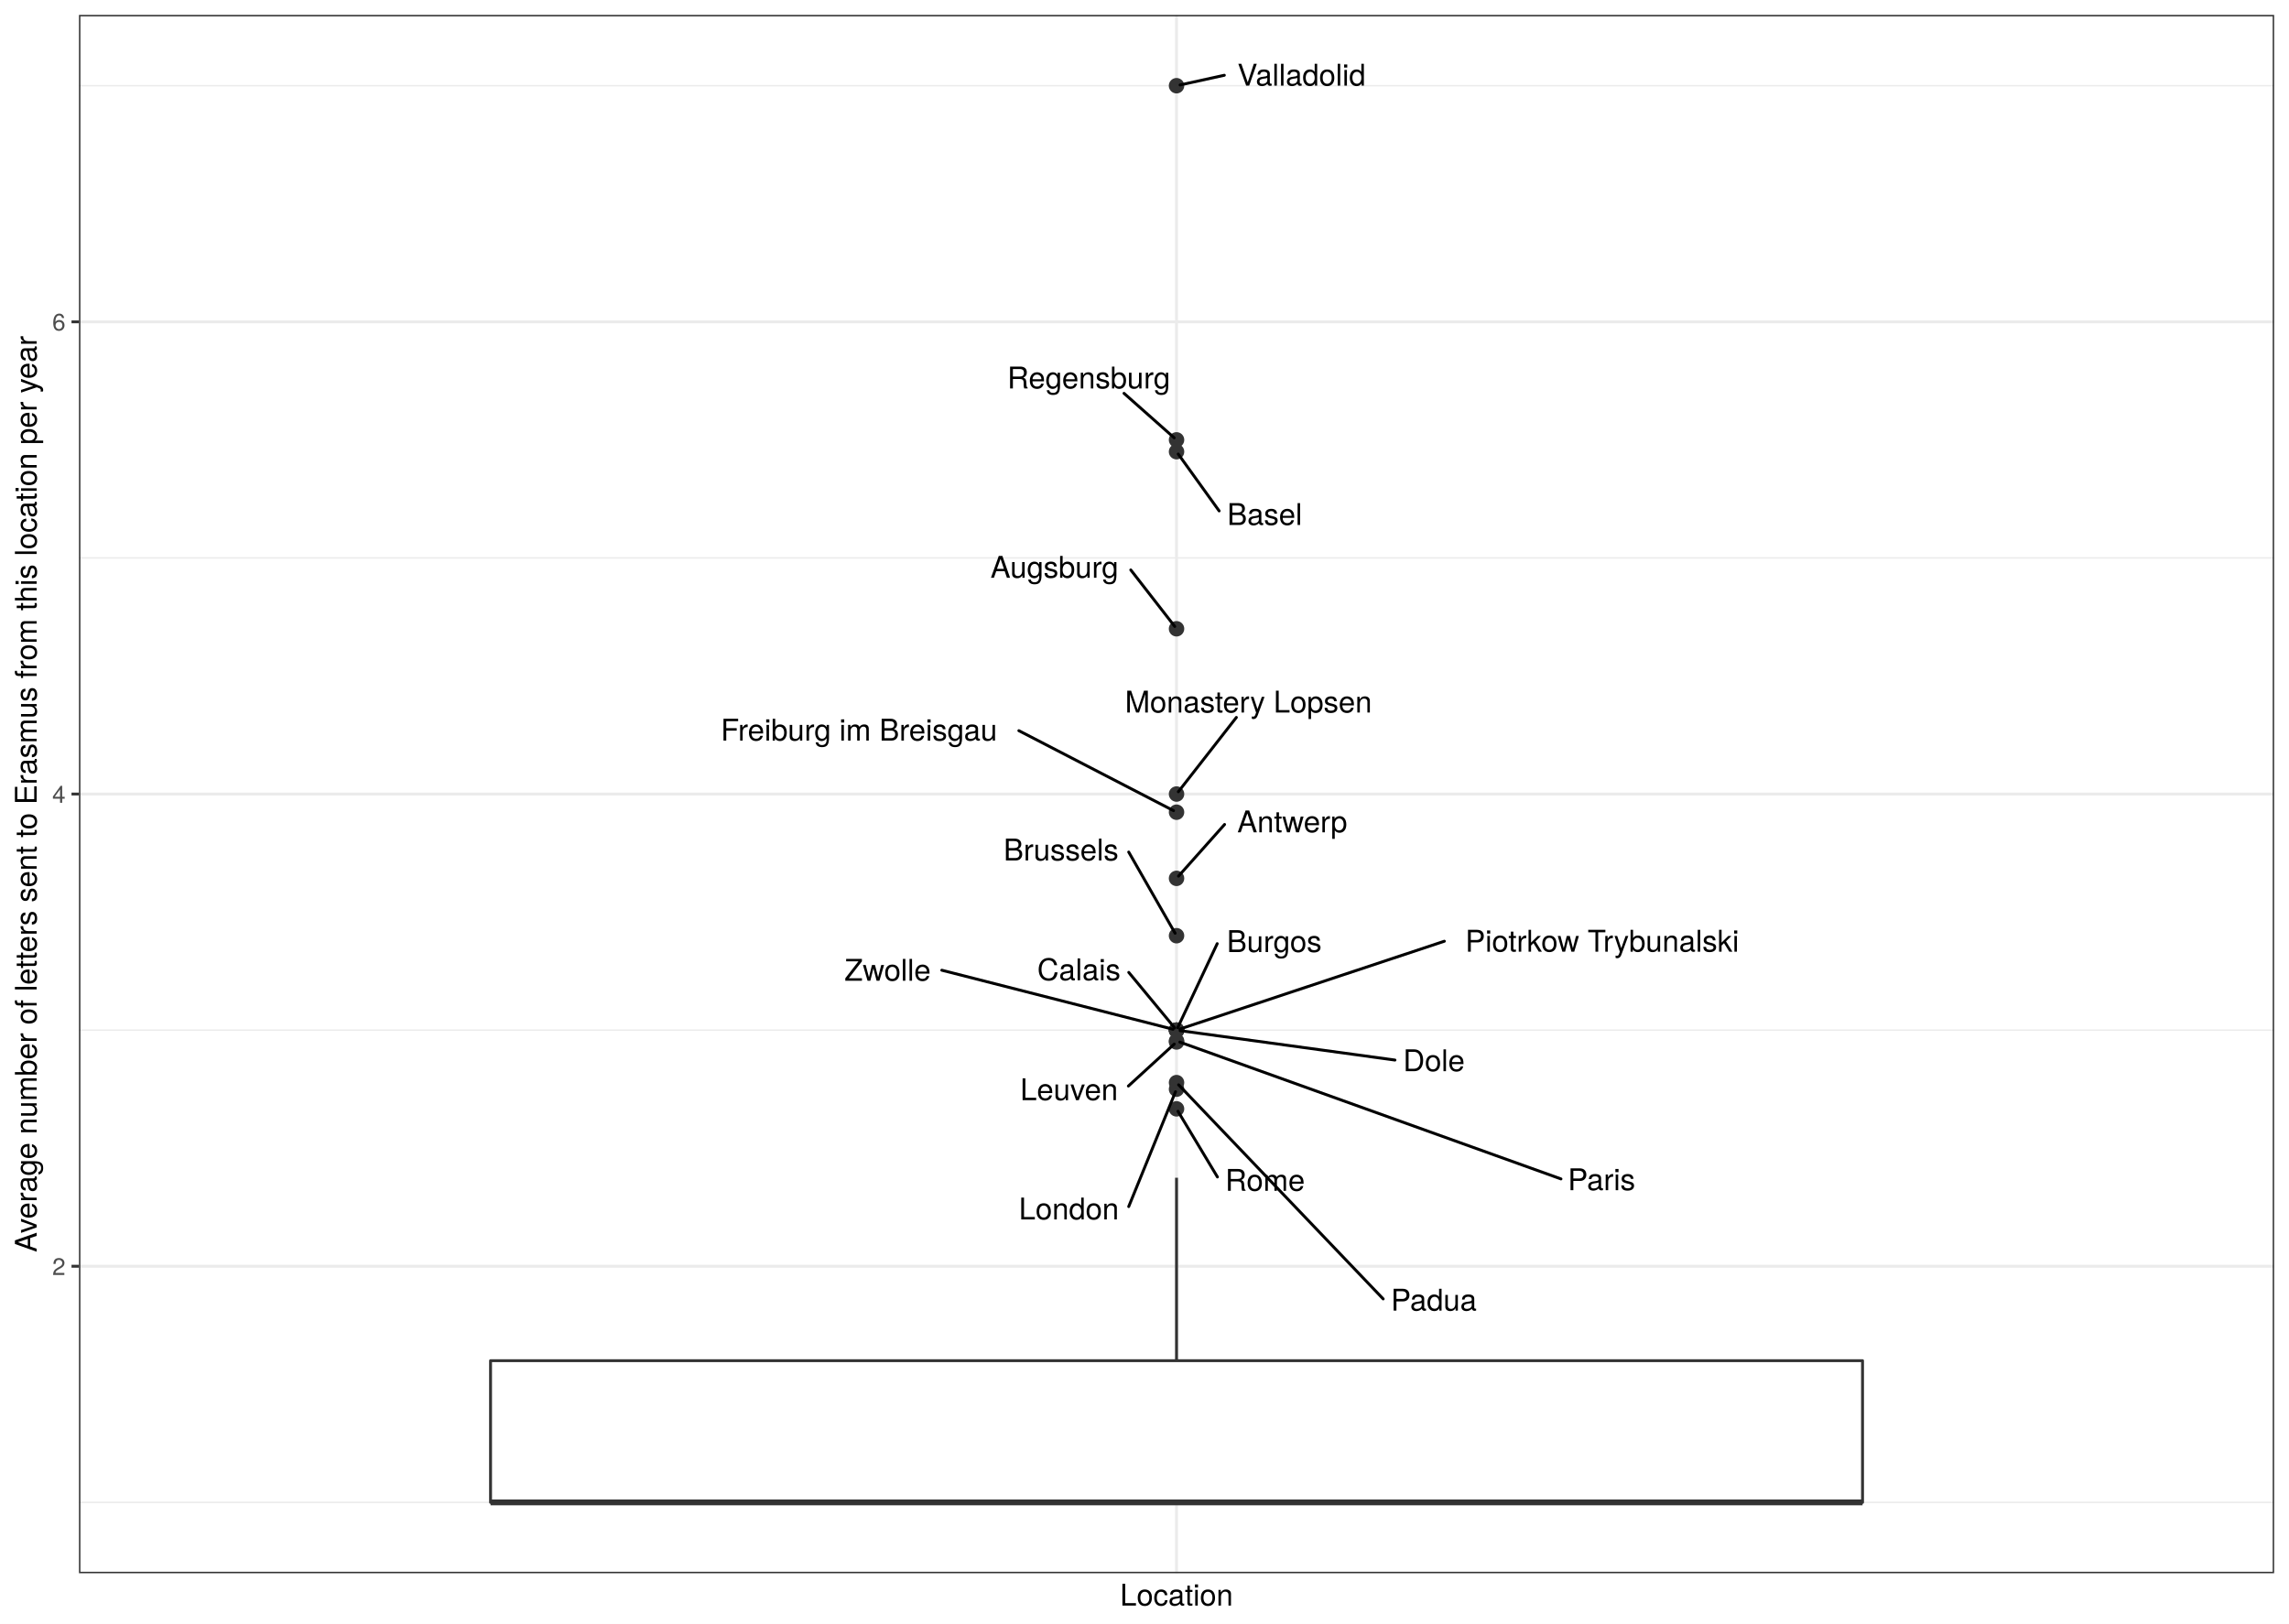
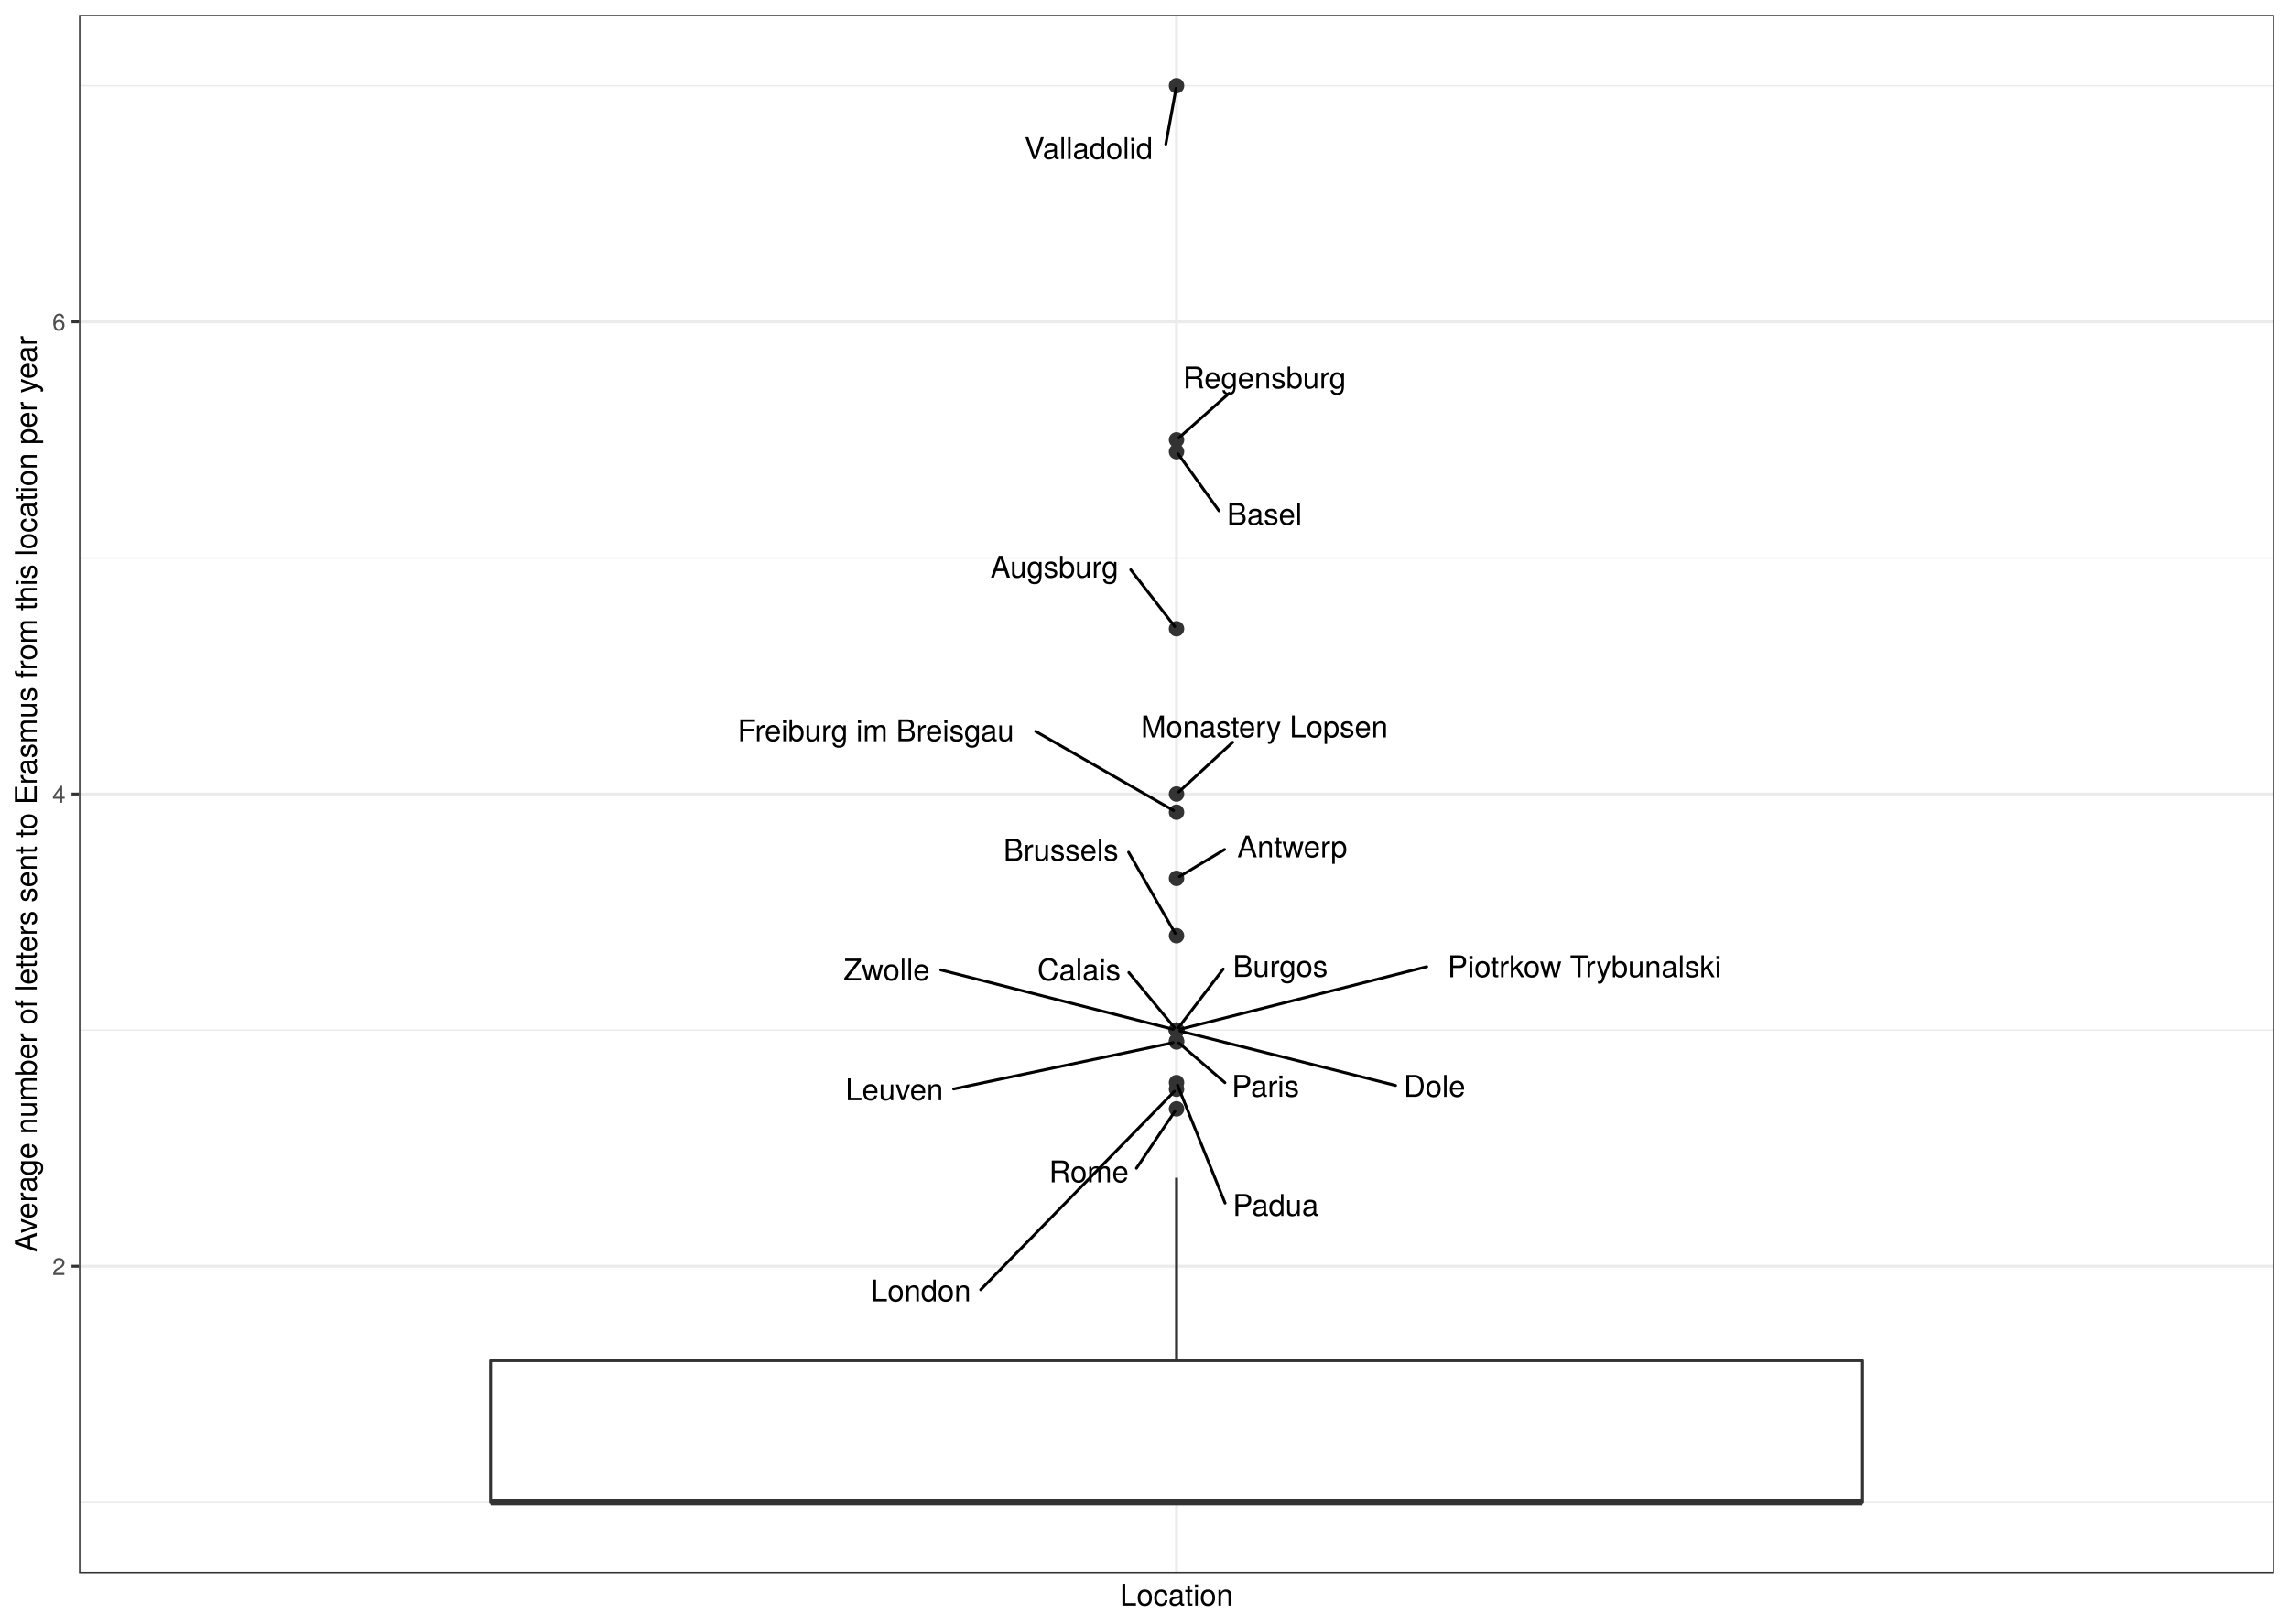
<svg xmlns="http://www.w3.org/2000/svg" class="svglite" width="842.40pt" height="597.60pt" viewBox="0 0 842.40 597.60">
  <defs>
    <style type="text/css">
    .svglite line, .svglite polyline, .svglite polygon, .svglite path, .svglite rect, .svglite circle {
      fill: none;
      stroke: #000000;
      stroke-linecap: round;
      stroke-linejoin: round;
      stroke-miterlimit: 10.00;
    }
    .svglite text {
      white-space: pre;
    }
  </style>
  </defs>
  <rect width="100%" height="100%" style="stroke: none; fill: #FFFFFF;" />
  <defs>
    <clipPath id="cpMC4wMHw4NDIuNDB8MC4wMHw1OTcuNjA=">
      <rect x="0.00" y="0.00" width="842.40" height="597.60" />
    </clipPath>
  </defs>
  <g clip-path="url(#cpMC4wMHw4NDIuNDB8MC4wMHw1OTcuNjA=)">
    <rect x="0.00" y="-0" width="842.40" height="597.60" style="stroke-width: 1.07; stroke: #FFFFFF; fill: #FFFFFF;" />
  </g>
  <defs>
    <clipPath id="cpMjkuMDZ8ODM2LjkyfDUuNDh8NTc5LjA3">
      <rect x="29.06" y="5.48" width="807.87" height="573.59" />
    </clipPath>
  </defs>
  <g clip-path="url(#cpMjkuMDZ8ODM2LjkyfDUuNDh8NTc5LjA3)">
    <rect x="29.06" y="5.48" width="807.87" height="573.59" style="stroke-width: 1.07; stroke: none; fill: #FFFFFF;" />
    <polyline points="29.06,553.00 836.92,553.00 " style="stroke-width: 0.53; stroke: #EBEBEB; stroke-linecap: butt;" />
    <polyline points="29.06,379.18 836.92,379.18 " style="stroke-width: 0.53; stroke: #EBEBEB; stroke-linecap: butt;" />
    <polyline points="29.06,205.37 836.92,205.37 " style="stroke-width: 0.53; stroke: #EBEBEB; stroke-linecap: butt;" />
    <polyline points="29.06,31.55 836.92,31.55 " style="stroke-width: 0.53; stroke: #EBEBEB; stroke-linecap: butt;" />
    <polyline points="29.06,466.09 836.92,466.09 " style="stroke-width: 1.07; stroke: #EBEBEB; stroke-linecap: butt;" />
    <polyline points="29.06,292.27 836.92,292.27 " style="stroke-width: 1.07; stroke: #EBEBEB; stroke-linecap: butt;" />
    <polyline points="29.06,118.46 836.92,118.46 " style="stroke-width: 1.07; stroke: #EBEBEB; stroke-linecap: butt;" />
    <polyline points="432.99,579.07 432.99,5.48 " style="stroke-width: 1.07; stroke: #EBEBEB; stroke-linecap: butt;" />
    <circle cx="432.99" cy="383.14" r="2.49" style="stroke-width: 0.71; stroke: #333333; fill: #333333;" />
    <circle cx="432.99" cy="166.26" r="2.49" style="stroke-width: 0.71; stroke: #333333; fill: #333333;" />
    <circle cx="432.99" cy="383.53" r="2.49" style="stroke-width: 0.71; stroke: #333333; fill: #333333;" />
    <circle cx="432.99" cy="400.91" r="2.49" style="stroke-width: 0.71; stroke: #333333; fill: #333333;" />
    <circle cx="432.99" cy="408.15" r="2.49" style="stroke-width: 0.71; stroke: #333333; fill: #333333;" />
    <circle cx="432.99" cy="323.31" r="2.49" style="stroke-width: 0.71; stroke: #333333; fill: #333333;" />
    <circle cx="432.99" cy="298.96" r="2.49" style="stroke-width: 0.71; stroke: #333333; fill: #333333;" />
    <circle cx="432.99" cy="231.44" r="2.49" style="stroke-width: 0.71; stroke: #333333; fill: #333333;" />
    <circle cx="432.99" cy="344.42" r="2.49" style="stroke-width: 0.71; stroke: #333333; fill: #333333;" />
    <circle cx="432.99" cy="398.49" r="2.49" style="stroke-width: 0.71; stroke: #333333; fill: #333333;" />
    <circle cx="432.99" cy="379.18" r="2.49" style="stroke-width: 0.71; stroke: #333333; fill: #333333;" />
    <circle cx="432.99" cy="161.91" r="2.49" style="stroke-width: 0.71; stroke: #333333; fill: #333333;" />
    <circle cx="432.99" cy="379.18" r="2.49" style="stroke-width: 0.71; stroke: #333333; fill: #333333;" />
    <circle cx="432.99" cy="379.18" r="2.49" style="stroke-width: 0.71; stroke: #333333; fill: #333333;" />
    <circle cx="432.99" cy="292.27" r="2.49" style="stroke-width: 0.71; stroke: #333333; fill: #333333;" />
    <circle cx="432.99" cy="379.18" r="2.49" style="stroke-width: 0.71; stroke: #333333; fill: #333333;" />
    <circle cx="432.99" cy="31.55" r="2.49" style="stroke-width: 0.71; stroke: #333333; fill: #333333;" />
    <circle cx="432.99" cy="379.18" r="2.49" style="stroke-width: 0.71; stroke: #333333; fill: #333333;" />
    <line x1="432.99" y1="500.85" x2="432.99" y2="433.50" style="stroke-width: 1.07; stroke: #333333; stroke-linecap: butt;" />
    <line x1="432.99" y1="553.00" x2="432.99" y2="553.00" style="stroke-width: 1.07; stroke: #333333; stroke-linecap: butt;" />
    <polygon points="180.53,500.85 180.53,553.00 685.45,553.00 685.45,500.85 180.53,500.85 " style="stroke-width: 1.07; stroke: #333333; fill: #FFFFFF;" />
    <line x1="180.53" y1="553.00" x2="685.45" y2="553.00" style="stroke-width: 2.13; stroke: #333333; stroke-linecap: butt;" />
-     <line x1="574.47" y1="433.94" x2="434.21" y2="383.58" style="stroke-width: 1.07;" />
-     <line x1="448.67" y1="188.06" x2="433.61" y2="167.12" style="stroke-width: 1.07;" />
-     <line x1="415.27" y1="399.75" x2="432.15" y2="384.30" style="stroke-width: 1.07;" />
-     <line x1="415.39" y1="444.12" x2="432.61" y2="401.84" style="stroke-width: 1.07;" />
-     <line x1="448.04" y1="433.22" x2="433.52" y2="409.04" style="stroke-width: 1.07;" />
-     <line x1="450.67" y1="303.47" x2="433.72" y2="322.49" style="stroke-width: 1.07;" />
-     <line x1="374.96" y1="268.95" x2="431.88" y2="298.39" style="stroke-width: 1.07;" />
-     <line x1="416.15" y1="209.78" x2="432.33" y2="230.59" style="stroke-width: 1.07;" />
-     <line x1="415.39" y1="313.62" x2="432.47" y2="343.52" style="stroke-width: 1.07;" />
-     <line x1="509.04" y1="478.11" x2="433.76" y2="399.30" style="stroke-width: 1.07;" />
-     <line x1="447.96" y1="347.34" x2="433.42" y2="378.26" style="stroke-width: 1.07;" />
-     <line x1="413.66" y1="144.78" x2="432.13" y2="161.16" style="stroke-width: 1.07;" />
-     <line x1="415.41" y1="357.92" x2="432.30" y2="378.34" style="stroke-width: 1.07;" />
-     <line x1="513.37" y1="390.19" x2="434.33" y2="379.37" style="stroke-width: 1.07;" />
-     <line x1="455.01" y1="264.07" x2="433.65" y2="291.43" style="stroke-width: 1.07;" />
-     <line x1="531.55" y1="346.45" x2="434.23" y2="378.77" style="stroke-width: 1.07;" />
-     <line x1="450.58" y1="27.70" x2="434.30" y2="31.27" style="stroke-width: 1.07;" />
-     <line x1="346.60" y1="357.12" x2="431.70" y2="378.85" style="stroke-width: 1.07;" />
-     <text x="589.40" y="438.09" text-anchor="middle" style="font-size: 11.04px; font-family: &quot;TeX Gyre Heros&quot;;" textLength="26.27px" lengthAdjust="spacingAndGlyphs">Paris</text>
-     <text x="465.43" y="193.24" text-anchor="middle" style="font-size: 11.04px; font-family: &quot;TeX Gyre Heros&quot;;" textLength="29.93px" lengthAdjust="spacingAndGlyphs">Basel</text>
-     <text x="393.45" y="404.96" text-anchor="middle" style="font-size: 11.04px; font-family: &quot;TeX Gyre Heros&quot;;" textLength="40.05px" lengthAdjust="spacingAndGlyphs">Leuven</text>
-     <text x="393.37" y="448.85" text-anchor="middle" style="font-size: 11.04px; font-family: &quot;TeX Gyre Heros&quot;;" textLength="40.43px" lengthAdjust="spacingAndGlyphs">London</text>
-     <text x="465.56" y="438.33" text-anchor="middle" style="font-size: 11.04px; font-family: &quot;TeX Gyre Heros&quot;;" textLength="31.44px" lengthAdjust="spacingAndGlyphs">Rome</text>
-     <text x="475.58" y="306.36" text-anchor="middle" style="font-size: 11.04px; font-family: &quot;TeX Gyre Heros&quot;;" textLength="46.21px" lengthAdjust="spacingAndGlyphs">Antwerp</text>
-     <text x="316.13" y="272.60" text-anchor="middle" style="font-size: 11.04px; font-family: &quot;TeX Gyre Heros&quot;;" textLength="114.06px" lengthAdjust="spacingAndGlyphs">Freiburg im Breisgau</text>
-     <text x="388.05" y="212.67" text-anchor="middle" style="font-size: 11.04px; font-family: &quot;TeX Gyre Heros&quot;;" textLength="52.61px" lengthAdjust="spacingAndGlyphs">Augsburg</text>
-     <text x="390.49" y="316.73" text-anchor="middle" style="font-size: 11.04px; font-family: &quot;TeX Gyre Heros&quot;;" textLength="46.19px" lengthAdjust="spacingAndGlyphs">Brussels</text>
-     <text x="527.68" y="482.42" text-anchor="middle" style="font-size: 11.04px; font-family: &quot;TeX Gyre Heros&quot;;" textLength="33.67px" lengthAdjust="spacingAndGlyphs">Padua</text>
-     <text x="468.96" y="350.43" text-anchor="middle" style="font-size: 11.04px; font-family: &quot;TeX Gyre Heros&quot;;" textLength="38.39px" lengthAdjust="spacingAndGlyphs">Burgos</text>
-     <text x="400.69" y="142.98" text-anchor="middle" style="font-size: 11.04px; font-family: &quot;TeX Gyre Heros&quot;;" textLength="65.81px" lengthAdjust="spacingAndGlyphs">Regensburg</text>
-     <text x="397.06" y="360.83" text-anchor="middle" style="font-size: 11.04px; font-family: &quot;TeX Gyre Heros&quot;;" textLength="33.11px" lengthAdjust="spacingAndGlyphs">Calais</text>
-     <text x="527.72" y="394.30" text-anchor="middle" style="font-size: 11.04px; font-family: &quot;TeX Gyre Heros&quot;;" textLength="25.10px" lengthAdjust="spacingAndGlyphs">Dole</text>
-     <text x="459.46" y="262.27" text-anchor="middle" style="font-size: 11.04px; font-family: &quot;TeX Gyre Heros&quot;;" textLength="100.68px" lengthAdjust="spacingAndGlyphs">Monastery Lopsen</text>
-     <text x="589.62" y="350.30" text-anchor="middle" style="font-size: 11.04px; font-family: &quot;TeX Gyre Heros&quot;;" textLength="112.54px" lengthAdjust="spacingAndGlyphs">Piotrkow Trybunalski</text>
-     <text x="479.00" y="31.52" text-anchor="middle" style="font-size: 11.04px; font-family: &quot;TeX Gyre Heros&quot;;" textLength="53.22px" lengthAdjust="spacingAndGlyphs">Valladolid</text>
-     <text x="326.67" y="360.99" text-anchor="middle" style="font-size: 11.04px; font-family: &quot;TeX Gyre Heros&quot;;" textLength="36.25px" lengthAdjust="spacingAndGlyphs">Zwolle</text>
+     <line x1="450.79" y1="398.50" x2="433.86" y2="383.89" style="stroke-width: 1.07;" />
+     <line x1="448.60" y1="188.01" x2="433.61" y2="167.12" style="stroke-width: 1.07;" />
+     <line x1="350.96" y1="400.83" x2="431.68" y2="383.80" style="stroke-width: 1.07;" />
+     <line x1="360.92" y1="474.71" x2="432.21" y2="401.71" style="stroke-width: 1.07;" />
+     <line x1="418.25" y1="429.99" x2="432.40" y2="409.03" style="stroke-width: 1.07;" />
+     <line x1="450.67" y1="312.68" x2="434.03" y2="322.68" style="stroke-width: 1.07;" />
+     <line x1="381.16" y1="269.22" x2="431.92" y2="298.35" style="stroke-width: 1.07;" />
+     <line x1="416.15" y1="209.74" x2="432.33" y2="230.59" style="stroke-width: 1.07;" />
+     <line x1="415.35" y1="313.70" x2="432.47" y2="343.52" style="stroke-width: 1.07;" />
+     <line x1="450.85" y1="442.84" x2="433.36" y2="399.43" style="stroke-width: 1.07;" />
+     <line x1="450.19" y1="356.66" x2="433.64" y2="378.33" style="stroke-width: 1.07;" />
+     <line x1="452.34" y1="144.77" x2="433.84" y2="161.16" style="stroke-width: 1.07;" />
+     <line x1="415.45" y1="357.98" x2="432.30" y2="378.34" style="stroke-width: 1.07;" />
+     <line x1="513.59" y1="399.54" x2="434.28" y2="379.51" style="stroke-width: 1.07;" />
+     <line x1="453.65" y1="273.22" x2="433.82" y2="291.51" style="stroke-width: 1.07;" />
+     <line x1="525.05" y1="355.82" x2="434.28" y2="378.86" style="stroke-width: 1.07;" />
+     <line x1="429.05" y1="53.08" x2="432.81" y2="32.52" style="stroke-width: 1.07;" />
+     <line x1="346.22" y1="357.01" x2="431.70" y2="378.85" style="stroke-width: 1.07;" />
+     <text x="465.72" y="403.71" text-anchor="middle" style="font-size: 11.04px; font-family: &quot;TeX Gyre Heros&quot;;" textLength="26.27px" lengthAdjust="spacingAndGlyphs">Paris</text>
+     <text x="465.37" y="193.20" text-anchor="middle" style="font-size: 11.04px; font-family: &quot;TeX Gyre Heros&quot;;" textLength="29.93px" lengthAdjust="spacingAndGlyphs">Basel</text>
+     <text x="329.13" y="404.98" text-anchor="middle" style="font-size: 11.04px; font-family: &quot;TeX Gyre Heros&quot;;" textLength="40.05px" lengthAdjust="spacingAndGlyphs">Leuven</text>
+     <text x="338.91" y="479.03" text-anchor="middle" style="font-size: 11.04px; font-family: &quot;TeX Gyre Heros&quot;;" textLength="40.43px" lengthAdjust="spacingAndGlyphs">London</text>
+     <text x="400.73" y="435.20" text-anchor="middle" style="font-size: 11.04px; font-family: &quot;TeX Gyre Heros&quot;;" textLength="31.44px" lengthAdjust="spacingAndGlyphs">Rome</text>
+     <text x="475.58" y="315.58" text-anchor="middle" style="font-size: 11.04px; font-family: &quot;TeX Gyre Heros&quot;;" textLength="46.21px" lengthAdjust="spacingAndGlyphs">Antwerp</text>
+     <text x="322.33" y="272.82" text-anchor="middle" style="font-size: 11.04px; font-family: &quot;TeX Gyre Heros&quot;;" textLength="114.06px" lengthAdjust="spacingAndGlyphs">Freiburg im Breisgau</text>
+     <text x="388.04" y="212.63" text-anchor="middle" style="font-size: 11.04px; font-family: &quot;TeX Gyre Heros&quot;;" textLength="52.61px" lengthAdjust="spacingAndGlyphs">Augsburg</text>
+     <text x="390.46" y="316.81" text-anchor="middle" style="font-size: 11.04px; font-family: &quot;TeX Gyre Heros&quot;;" textLength="46.19px" lengthAdjust="spacingAndGlyphs">Brussels</text>
+     <text x="469.48" y="447.55" text-anchor="middle" style="font-size: 11.04px; font-family: &quot;TeX Gyre Heros&quot;;" textLength="33.67px" lengthAdjust="spacingAndGlyphs">Padua</text>
+     <text x="471.19" y="359.58" text-anchor="middle" style="font-size: 11.04px; font-family: &quot;TeX Gyre Heros&quot;;" textLength="38.39px" lengthAdjust="spacingAndGlyphs">Burgos</text>
+     <text x="465.34" y="142.97" text-anchor="middle" style="font-size: 11.04px; font-family: &quot;TeX Gyre Heros&quot;;" textLength="65.81px" lengthAdjust="spacingAndGlyphs">Regensburg</text>
+     <text x="397.10" y="360.89" text-anchor="middle" style="font-size: 11.04px; font-family: &quot;TeX Gyre Heros&quot;;" textLength="33.11px" lengthAdjust="spacingAndGlyphs">Calais</text>
+     <text x="527.94" y="403.73" text-anchor="middle" style="font-size: 11.04px; font-family: &quot;TeX Gyre Heros&quot;;" textLength="25.10px" lengthAdjust="spacingAndGlyphs">Dole</text>
+     <text x="465.37" y="271.42" text-anchor="middle" style="font-size: 11.04px; font-family: &quot;TeX Gyre Heros&quot;;" textLength="100.68px" lengthAdjust="spacingAndGlyphs">Monastery Lopsen</text>
+     <text x="583.12" y="359.69" text-anchor="middle" style="font-size: 11.04px; font-family: &quot;TeX Gyre Heros&quot;;" textLength="112.54px" lengthAdjust="spacingAndGlyphs">Piotrkow Trybunalski</text>
+     <text x="400.63" y="58.55" text-anchor="middle" style="font-size: 11.04px; font-family: &quot;TeX Gyre Heros&quot;;" textLength="53.22px" lengthAdjust="spacingAndGlyphs">Valladolid</text>
+     <text x="326.30" y="360.88" text-anchor="middle" style="font-size: 11.04px; font-family: &quot;TeX Gyre Heros&quot;;" textLength="36.25px" lengthAdjust="spacingAndGlyphs">Zwolle</text>
    <rect x="29.06" y="5.48" width="807.87" height="573.59" style="stroke-width: 1.07; stroke: #333333;" />
  </g>
  <g clip-path="url(#cpMC4wMHw4NDIuNDB8MC4wMHw1OTcuNjA=)">
    <text x="24.12" y="469.30" text-anchor="end" style="font-size: 8.80px;fill: #4D4D4D; font-family: &quot;TeX Gyre Heros&quot;;" textLength="5.59px" lengthAdjust="spacingAndGlyphs">2</text>
    <text x="24.12" y="295.48" text-anchor="end" style="font-size: 8.80px;fill: #4D4D4D; font-family: &quot;TeX Gyre Heros&quot;;" textLength="5.59px" lengthAdjust="spacingAndGlyphs">4</text>
    <text x="24.12" y="121.67" text-anchor="end" style="font-size: 8.80px;fill: #4D4D4D; font-family: &quot;TeX Gyre Heros&quot;;" textLength="5.59px" lengthAdjust="spacingAndGlyphs">6</text>
    <polyline points="26.32,466.09 29.06,466.09 " style="stroke-width: 1.07; stroke: #333333; stroke-linecap: butt;" />
    <polyline points="26.32,292.27 29.06,292.27 " style="stroke-width: 1.07; stroke: #333333; stroke-linecap: butt;" />
    <polyline points="26.32,118.46 29.06,118.46 " style="stroke-width: 1.07; stroke: #333333; stroke-linecap: butt;" />
    <text x="432.99" y="590.98" text-anchor="middle" style="font-size: 11.00px; font-family: &quot;TeX Gyre Heros&quot;;" textLength="46.53px" lengthAdjust="spacingAndGlyphs">Location</text>
    <text transform="translate(13.50,292.27) rotate(-90)" text-anchor="middle" style="font-size: 11.00px; font-family: &quot;TeX Gyre Heros&quot;;" textLength="386.98px" lengthAdjust="spacingAndGlyphs">Average number of letters sent to Erasmus from this location per year</text>
  </g>
</svg>
